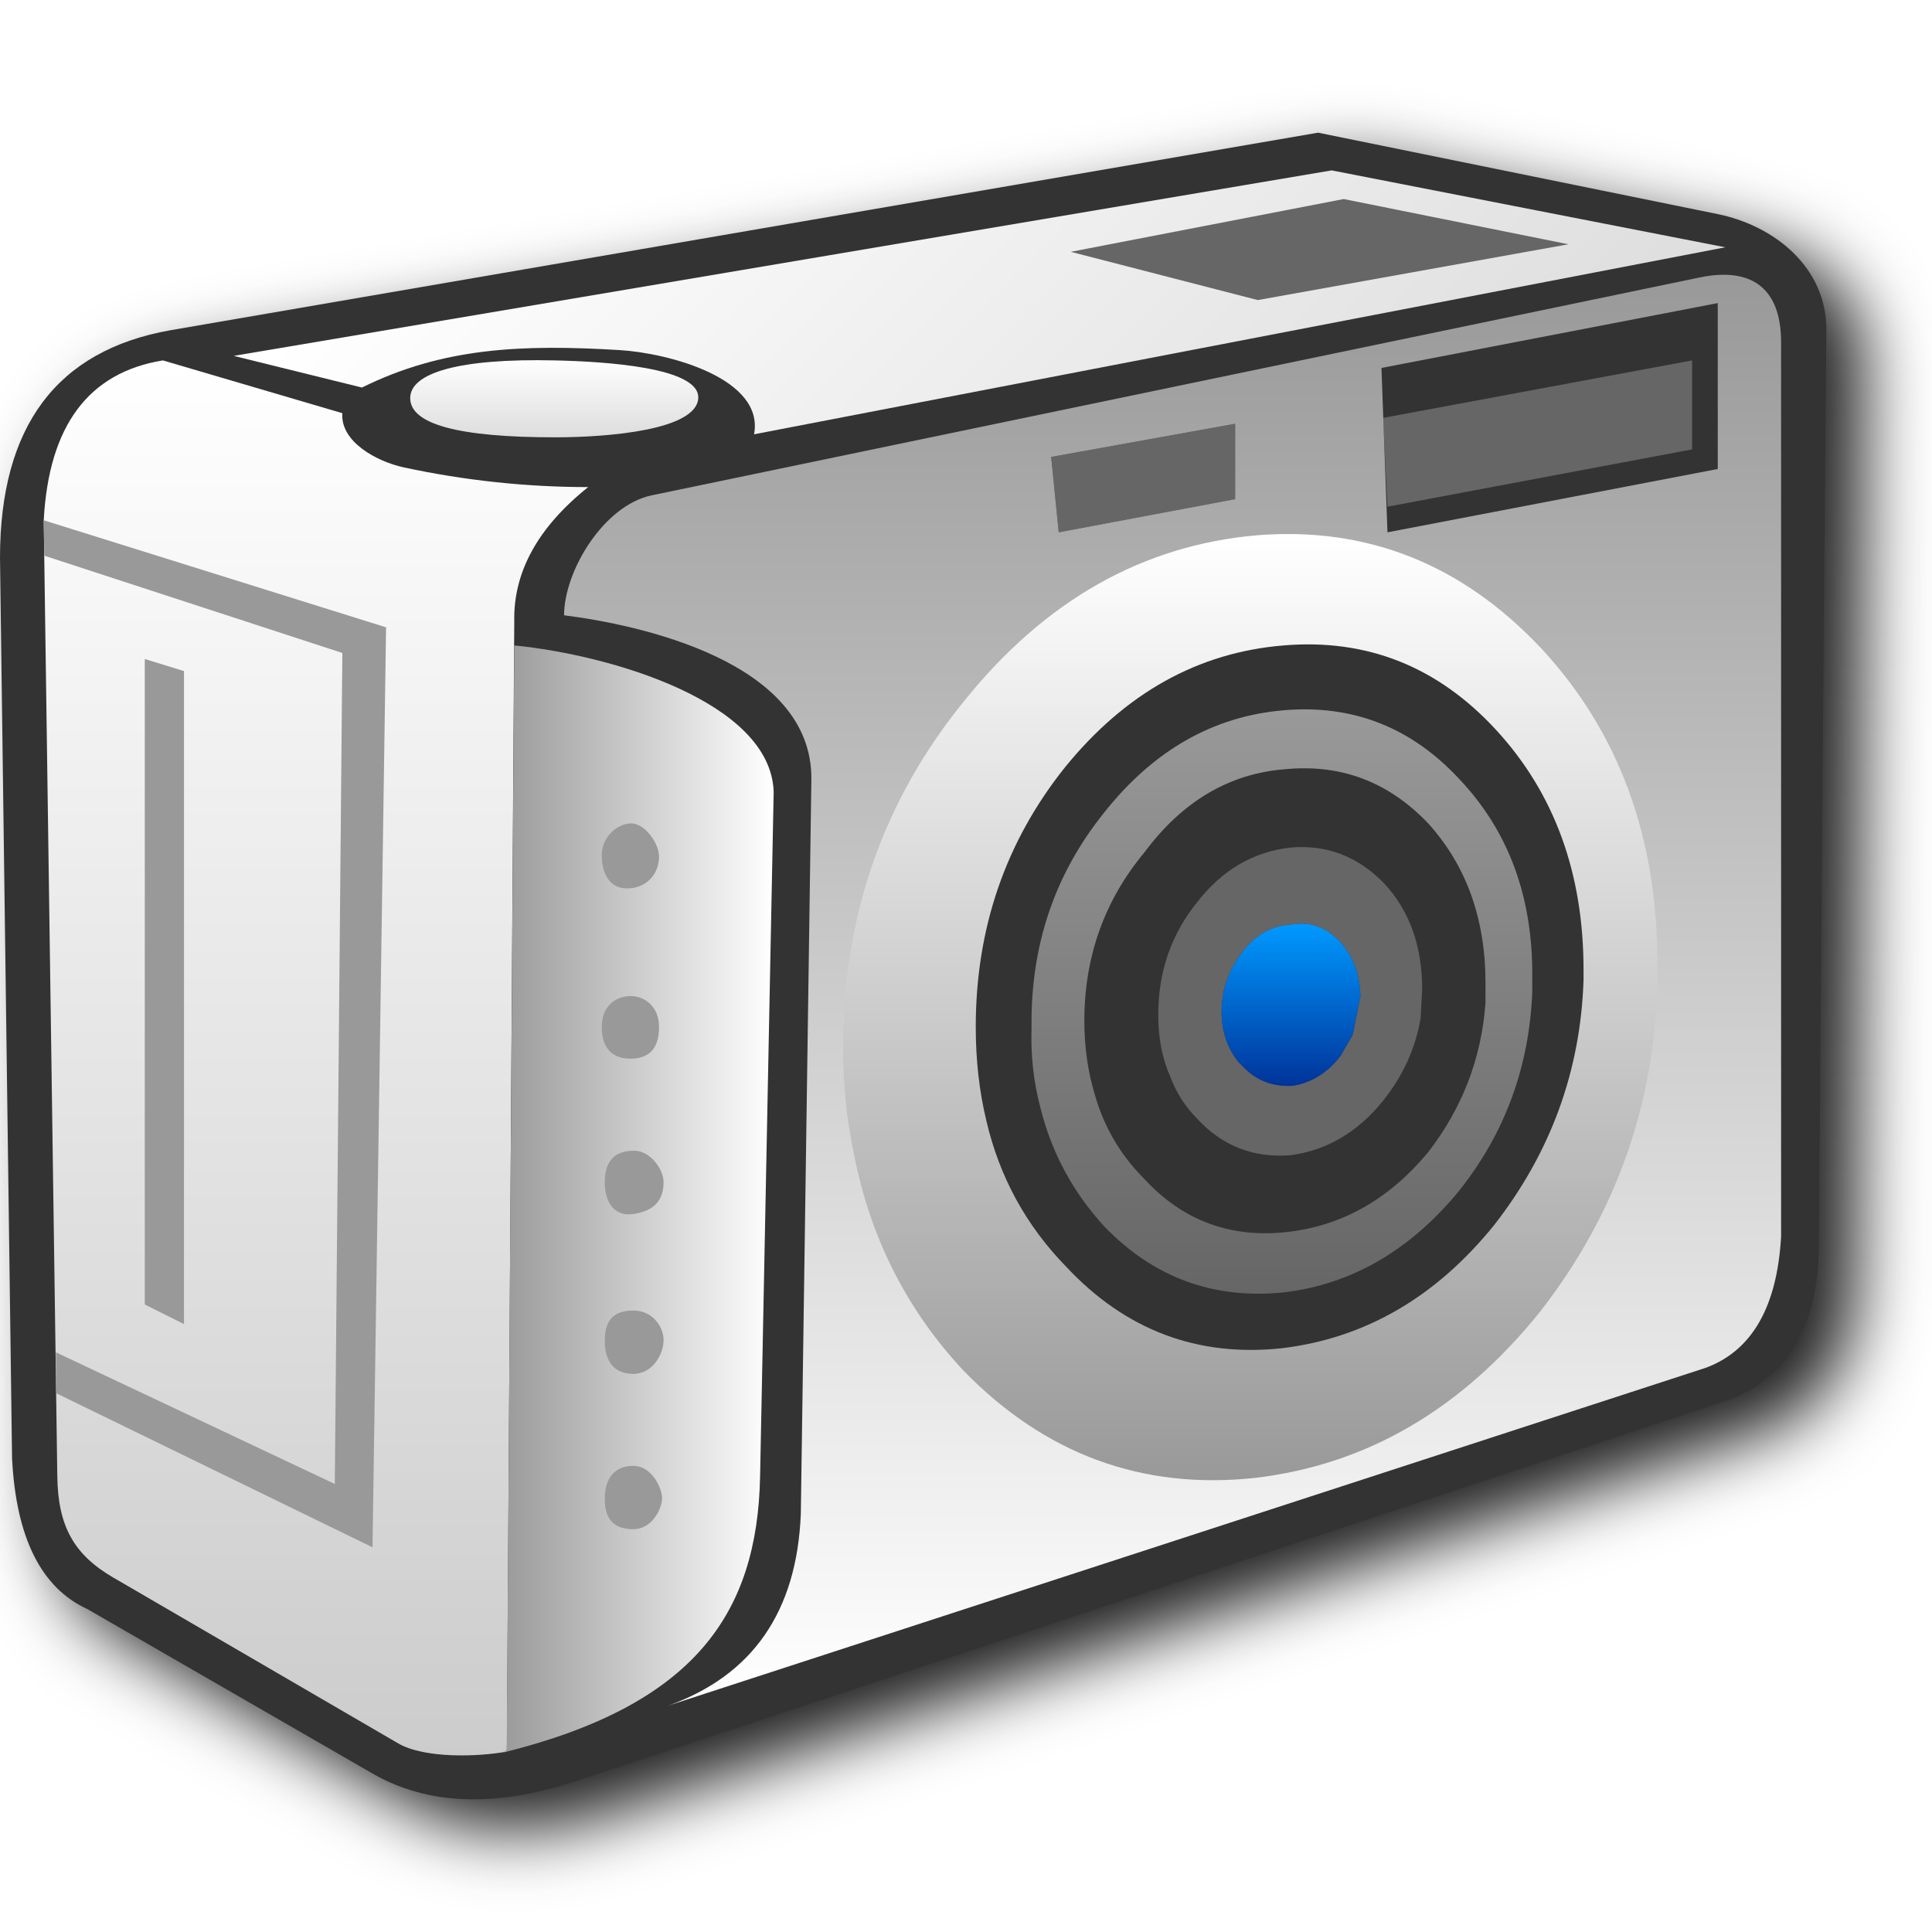
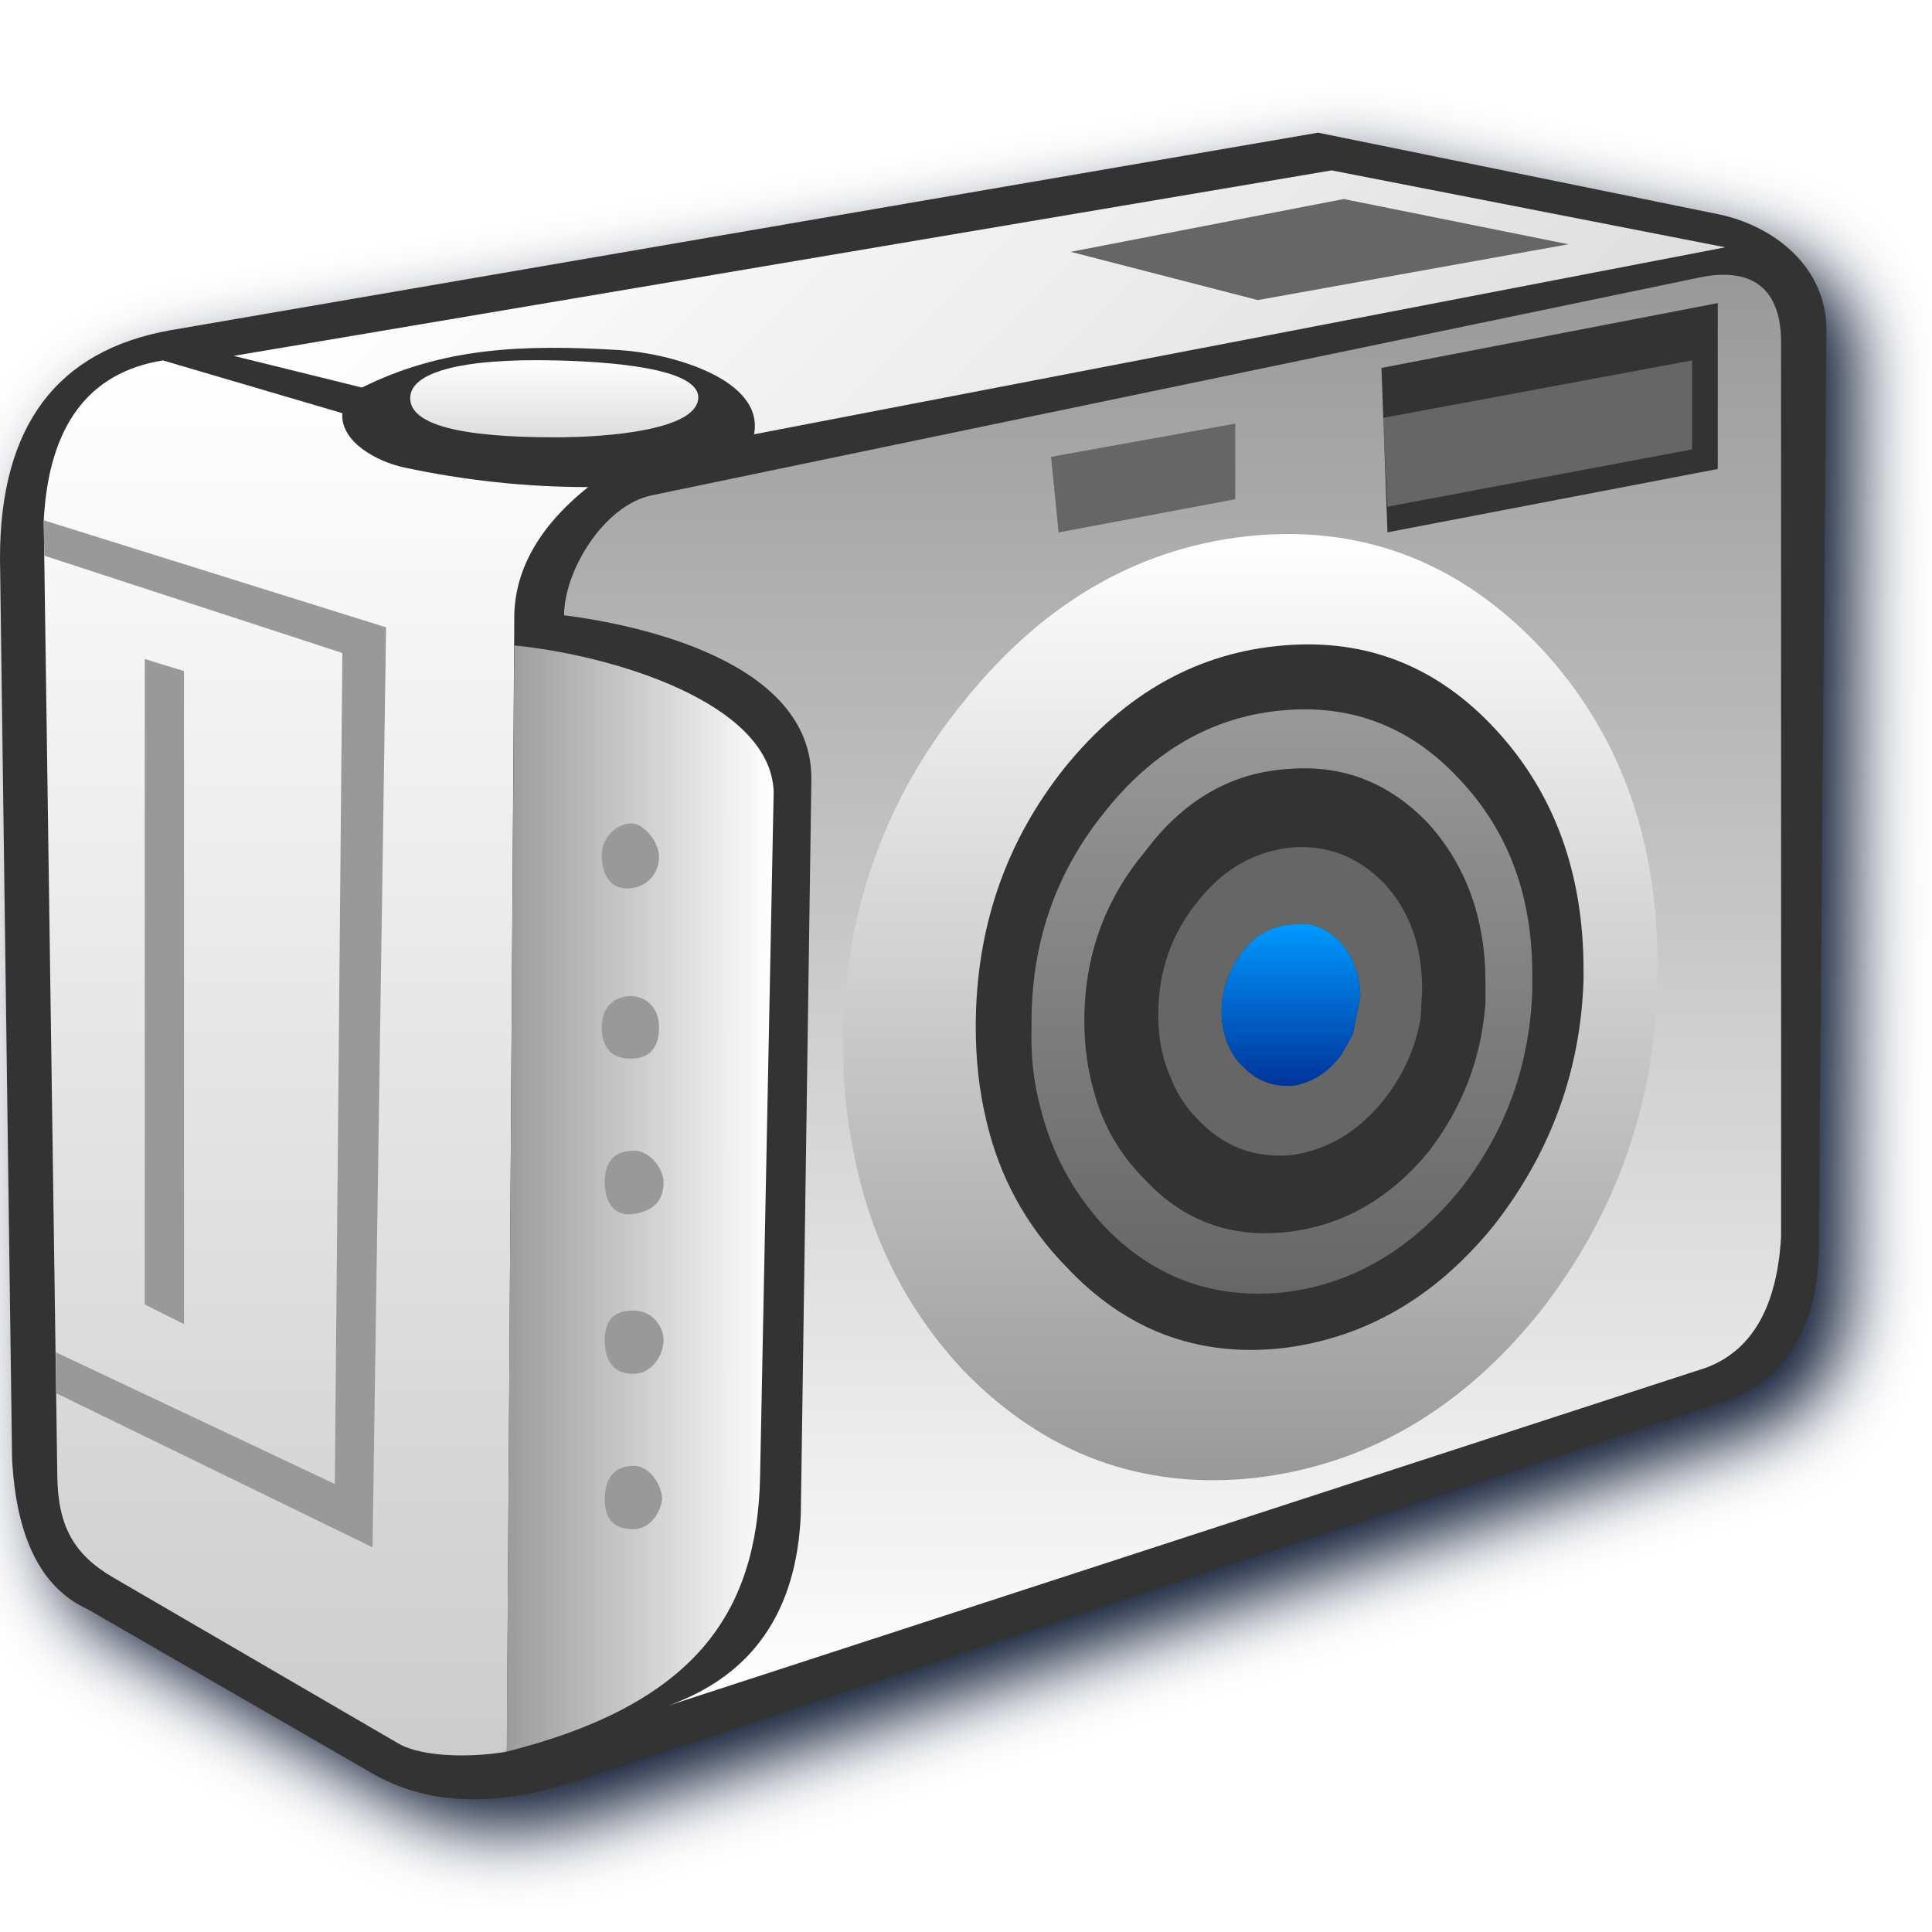
<svg xmlns="http://www.w3.org/2000/svg" id="svg8" version="1.1" viewBox="0 0 256 256" height="256" width="256">
  <defs id="defs2">
    <linearGradient gradientTransform="matrix(-0.014,-0.014,-0.0162,0.0162,32.75,6.3)" gradientUnits="userSpaceOnUse" id="gradient15-6" spreadMethod="pad" x1="-819.2" x2="819.2">
      <stop offset="0.0" stop-color="#dddddd" id="stop156-9" />
      <stop offset="1.0" stop-color="#ffffff" id="stop158-3" />
    </linearGradient>
    <linearGradient gradientTransform="matrix(0,-0.0283,-0.0112,0,10.6,30.75)" gradientUnits="userSpaceOnUse" id="gradient16-7" spreadMethod="pad" x1="-819.2" x2="819.2">
      <stop offset="0.0" stop-color="#cccccc" id="stop161-4" />
      <stop offset="1.0" stop-color="#ffffff" id="stop163-5" />
    </linearGradient>
    <linearGradient gradientTransform="matrix(0,-0.0016,-0.0058,0,18.35,8.8)" gradientUnits="userSpaceOnUse" id="gradient17-2" spreadMethod="pad" x1="-819.2" x2="819.2">
      <stop offset="0.0" stop-color="#dddddd" id="stop166-5" />
      <stop offset="1.0" stop-color="#ffffff" id="stop168-4" />
    </linearGradient>
    <linearGradient gradientTransform="matrix(0.0055,0,0,-0.0224,21.1,35.4)" gradientUnits="userSpaceOnUse" id="gradient18-7" spreadMethod="pad" x1="-819.2" x2="819.2">
      <stop offset="0.0" stop-color="#999999" id="stop171-4" />
      <stop offset="1.0" stop-color="#ffffff" id="stop173-4" />
    </linearGradient>
    <linearGradient gradientTransform="matrix(0,-0.0118,-0.0102,0,42.5,28.85)" gradientUnits="userSpaceOnUse" id="gradient19-3" spreadMethod="pad" x1="-819.2" x2="819.2">
      <stop offset="0.0" stop-color="#666666" id="stop176-0" />
      <stop offset="1.0" stop-color="#999999" id="stop178-7" />
    </linearGradient>
    <linearGradient gradientTransform="matrix(0,-0.0289,-0.0246,0,38.85,28.45)" gradientUnits="userSpaceOnUse" id="gradient20-8" spreadMethod="pad" x1="-819.2" x2="819.2">
      <stop offset="0.0" stop-color="#ffffff" id="stop181-6" />
      <stop offset="1.0" stop-color="#999999" id="stop183-8" />
    </linearGradient>
    <linearGradient gradientTransform="matrix(0,0.0191,0.0165,0,41.45,29)" gradientUnits="userSpaceOnUse" id="gradient21-8" spreadMethod="pad" x1="-819.2" x2="819.2">
      <stop offset="0.0" stop-color="#ffffff" id="stop186-4" />
      <stop offset="1.0" stop-color="#999999" id="stop188-3" />
    </linearGradient>
    <linearGradient gradientTransform="matrix(0,0.0033,0.0028,0,42.8,28.95)" gradientUnits="userSpaceOnUse" id="gradient22-1" spreadMethod="pad" x1="-819.2" x2="819.2">
      <stop offset="0.0" stop-color="#0099ff" id="stop191-4" />
      <stop offset="1.0" stop-color="#003399" id="stop193-9" />
    </linearGradient>
    <filter style="color-interpolation-filters:sRGB" id="filter13806" x="-0.046" y="-0.05" width="1.092" height="1.101">
      <feGaussianBlur stdDeviation="4.628" id="feGaussianBlur13808" />
    </filter>
  </defs>
  <g transform="translate(-12.56771)" id="layer1">
-     <path id="path13665" style="fill:#212121;fill-opacity:1;fill-rule:evenodd;stroke:none;stroke-width:3.997;filter:url(#filter13806)" d="M 192.224,21.58 40.15,47.758 C 25.096,50.422 17.568,60.481 17.568,77.934 L 19.167,197.234 c 0.533,10.525 3.862,17.187 9.99,19.984 l 37.77,21.781 c 8.592,4.955 18.419,3.83 26.977,1 L 246.179,189.641 c 7.161,-2.368 12.296,-8.943 12.389,-20.184 l 1,-121.699 c 0.063,-8.308 -6.874,-13.855 -14.389,-15.387 z" />
+     <path id="path13665" style="fill:#0d1a33;fill-opacity:1;fill-rule:evenodd;stroke:none;stroke-width:3.997;filter:url(#filter13806)" d="M 191.224,21.58 39.15,47.758 C 24.096,50.422 16.568,60.481 16.568,77.934 L 18.167,197.234 c 0.533,10.525 3.862,17.187 9.99,19.984 l 37.77,21.781 c 8.592,4.955 18.419,3.83 26.977,1 L 245.179,189.641 c 7.161,-2.368 12.296,-8.943 12.389,-20.184 l 1,-121.699 c 0.063,-8.308 -6.874,-13.855 -14.389,-15.387 z" />
    <g id="g2232" transform="matrix(3.99669,0,0,3.99669,12.56771,17.58046)">
      <path style="fill:#333333;fill-rule:evenodd;stroke:none" id="path14-6" d="m 43.7,0 13.25,2.7 c 1.88,0.383 3.616,1.771 3.6,3.85 L 60.3,37 c -0.023,2.813 -1.308,4.457 -3.1,5.05 l -38.1,12.6 c -2.141,0.708 -4.6,0.99 -6.75,-0.25 L 2.9,48.95 c -1.533,-0.7 -2.367,-2.367 -2.5,-5 L 0,14.1 C 0,9.733 1.883,7.217 5.65,6.55" />
      <path style="fill:url(#gradient16-7);fill-rule:evenodd;stroke:none" id="path48-9" d="M 1.45,12.85 C 1.617,9.717 2.933,7.95 5.4,7.55 l 5.95,1.75 c -0.071,0.947 1.14,1.605 2.05,1.8 2.005,0.43 4.047,0.65 6.1,0.65 -1.667,1.333 -2.483,2.817 -2.45,4.45 L 16.804,53.673 C 15.864,53.847 14.078,53.911 13.2,53.4 L 3.75,47.9 C 2.445,47.14 1.923,46.193 1.9,44.55 Z" />
      <path style="fill:url(#gradient15-6);fill-rule:evenodd;stroke:none" id="path46-2" d="M 20.543,7.208 C 17.31,7.012 14.677,7.123 12,8.45 L 7.75,7.4 44.15,1.25 57.2,3.8 25,10 C 25.349,8.145 22.165,7.306 20.543,7.208 Z" />
      <path style="fill:#666666;fill-rule:evenodd;stroke:none" id="path10-3" d="m 39.7,25.5 c 0.833,-1.067 1.867,-1.667 3.1,-1.8 1.2,-0.1 2.233,0.3 3.1,1.2 0.833,0.9 1.25,2.067 1.25,3.5 l -0.05,0.95 c -0.167,1 -0.583,1.917 -1.25,2.75 -0.833,1.033 -1.85,1.633 -3.05,1.8 -1.233,0.1 -2.267,-0.3 -3.1,-1.2 -0.4,-0.4 -0.7,-0.867 -0.9,-1.4 -0.267,-0.6 -0.4,-1.283 -0.4,-2.05 0,-1.433 0.433,-2.683 1.3,-3.75 m -4.6,-12.25 -0.25,-2.5 6.1,-1.1 v 2.5 M 56.1,7.55 V 10.5 L 46,12.4 45.854,9.456 56.1,7.55 M 44.55,2.2 52,3.7 41.7,5.55 35.5,3.95 44.55,2.2 m 0.55,26.45 c 0,-0.7 -0.217,-1.3 -0.65,-1.8 -0.467,-0.5 -1,-0.7 -1.6,-0.6 -0.667,0.033 -1.217,0.333 -1.65,0.9 -0.467,0.6 -0.7,1.267 -0.7,2 0,0.633 0.183,1.183 0.55,1.65 l 0.15,0.15 c 0.433,0.467 0.983,0.683 1.65,0.65 0.633,-0.1 1.167,-0.433 1.6,-1 l 0.4,-0.7 0.25,-1.25" />
      <path style="fill:url(#gradient17-2);fill-rule:evenodd;stroke:none" id="path50-1" d="m 23.15,8.8 c -0.054,1.055 -2.96,1.3 -4.75,1.3 -3.2,0 -4.8,-0.433 -4.8,-1.3 0,-0.833 1.601,-1.323 4.8,-1.25 1.648,0.037 4.802,0.228 4.75,1.25 z" />
      <path style="fill:url(#gradient18-7);fill-rule:evenodd;stroke:none" id="path52-2" d="M 16.7,53.7 16.8,53.6 17.05,17 c 3.161,0.311 8.497,1.86 8.6,4.85 l -0.45,22.7 c -0.091,4.576 -2.2,7.583 -8.5,9.15" />
      <path style="fill:#999999;fill-rule:evenodd;stroke:none" id="path12-5" d="M 1.45,12.85 12.8,16.4 12.35,46.9 1.861,41.791 1.853,40.435 11.1,44.8 11.35,17.25 1.469,14.025 1.45,12.9 v -0.05 m 3.35,4.6 1.3,0.4 V 39.5 L 4.8,38.85 M 21.85,24 c 0.004,0.461 -0.299,0.99 -0.95,1.05 -0.651,0.06 -0.929,-0.418 -0.95,-1.05 -0.021,-0.632 0.493,-1.079 0.95,-1.1 0.457,-0.021 0.946,0.639 0.95,1.1 z m 0,5.65 c 0,0.7 -0.317,1.05 -0.95,1.05 -0.633,0 -0.95,-0.383 -0.95,-1.05 0,-0.667 0.423,-1 0.908,-1.024 C 21.344,28.602 21.85,28.95 21.85,29.65 Z M 22,34.8 c -0.003,0.753 -0.501,0.972 -1,1.05 -0.627,0.098 -0.95,-0.383 -0.95,-1.05 0,-0.733 0.354,-1.055 0.988,-1.048 C 21.558,33.758 22.002,34.365 22,34.8 Z m 0,5.25 c -0.01,0.459 -0.367,1.1 -1,1.1 -0.633,0 -0.95,-0.4 -0.95,-1.1 0,-0.7 0.317,-1 0.95,-1 0.633,0 1.01,0.541 1,1 z m -0.05,5.25 c -0.017,0.333 -0.333,1 -0.95,1 -0.617,0 -0.95,-0.3 -0.95,-1 0,-0.7 0.333,-1.1 0.95,-1.1 0.617,0 0.967,0.767 0.95,1.1 z" />
      <path style="fill:url(#gradient19-3);fill-rule:evenodd;stroke:none" id="path54-7" d="m 36.3,31.9 q 0.45,1.6 1.65,2.8 1.9,2.05 4.7,1.75 2.75,-0.3 4.7,-2.65 1.7,-2.2 1.9,-4.95 V 28.2 q 0,-3.2 -1.9,-5.3 -1.95,-2.05 -4.7,-1.8 -2.8,0.2 -4.7,2.75 -2,2.4 -2,5.6 0,1.3 0.35,2.45 m -1.8,0.45 q -0.35,-1.3 -0.3,-2.7 -0.05,-4.05 2.4,-7.1 2.45,-3.1 5.95,-3.4 3.45,-0.3 5.85,2.3 2.45,2.6 2.4,6.6 v 0.45 q -0.15,3.7 -2.4,6.55 -2.45,3 -5.85,3.4 -3.5,0.35 -5.95,-2.2 -1.55,-1.7 -2.1,-3.9" />
      <path style="fill:url(#gradient20-8);fill-rule:evenodd;stroke:none" id="path56-0" d="m 56.35,4.8 c 1.678,-0.348 2.7,0.312 2.7,2.15 V 36.6 c -0.133,2.333 -0.967,3.783 -2.5,4.35 l -34.4,11.2 c 2.8,-1 4.267,-3.117 4.4,-6.35 L 26.9,21.45 c 0.046,-3.936 -5.764,-5.142 -8.2,-5.45 0.012,-1.506 1.335,-3.65 2.908,-3.977 z M 30.067,33.624 c 0.533,2.8 1.196,4.373 3.096,6.406 2.7,2.767 4.705,3.554 8.438,3.154 3.7,-0.433 6.14,-1.667 8.74,-4.9 2.6,-3.333 4.077,-6.344 4.077,-10.661 0,-4.317 -1.253,-7.134 -3.819,-9.901 -2.633,-2.8 -5.275,-3.49 -8.942,-3.19 -3.767,0.333 -6.115,1.574 -8.781,4.874 -2.7,3.3 -3.075,6.446 -3.594,10.827 -0.519,1.247 0.553,2.292 0.786,3.392 z M 35.1,13.25 l 5.85,-1.1 v -2.5 l -6.1,1.1 0.25,2.5 M 56.95,5.65 45.8,7.8 46,13.25 56.95,11.15" />
      <path style="fill:url(#gradient21-8);fill-rule:evenodd;stroke:none" id="path58-9" d="m 27.95,30.3 q 0,-6.55 4.05,-11.5 4,-4.95 9.65,-5.45 5.5,-0.45 9.45,3.75 3.85,4.15 3.85,10.45 v 0.2 q 0,6.35 -3.9,11.35 -3.9,4.85 -9.45,5.5 Q 36,45.2 31.95,41.05 29.1,38 28.3,33.8 27.95,32.15 27.95,30.3 m 4.4,-0.65 q 0,1.65 0.35,3.1 0.65,2.8 2.65,4.85 2.95,3.15 7.15,2.7 4.15,-0.5 7.05,-4.1 2.8,-3.6 2.95,-8.1 v -0.35 q 0,-4.8 -2.9,-7.95 -2.9,-3.15 -7.05,-2.8 -4.25,0.35 -7.25,4.05 -2.95,3.7 -2.95,8.6" />
      <path style="fill:url(#gradient22-1);fill-rule:evenodd;stroke:none" id="path60-3" d="m 45.1,28.65 -0.25,1.25 -0.4,0.7 q -0.65,0.85 -1.6,1 -1,0.05 -1.65,-0.65 L 41.05,30.8 q -0.55,-0.7 -0.55,-1.65 0,-1.1 0.7,-2 0.65,-0.85 1.65,-0.9 0.9,-0.15 1.6,0.6 0.65,0.75 0.65,1.8" />
    </g>
  </g>
</svg>
